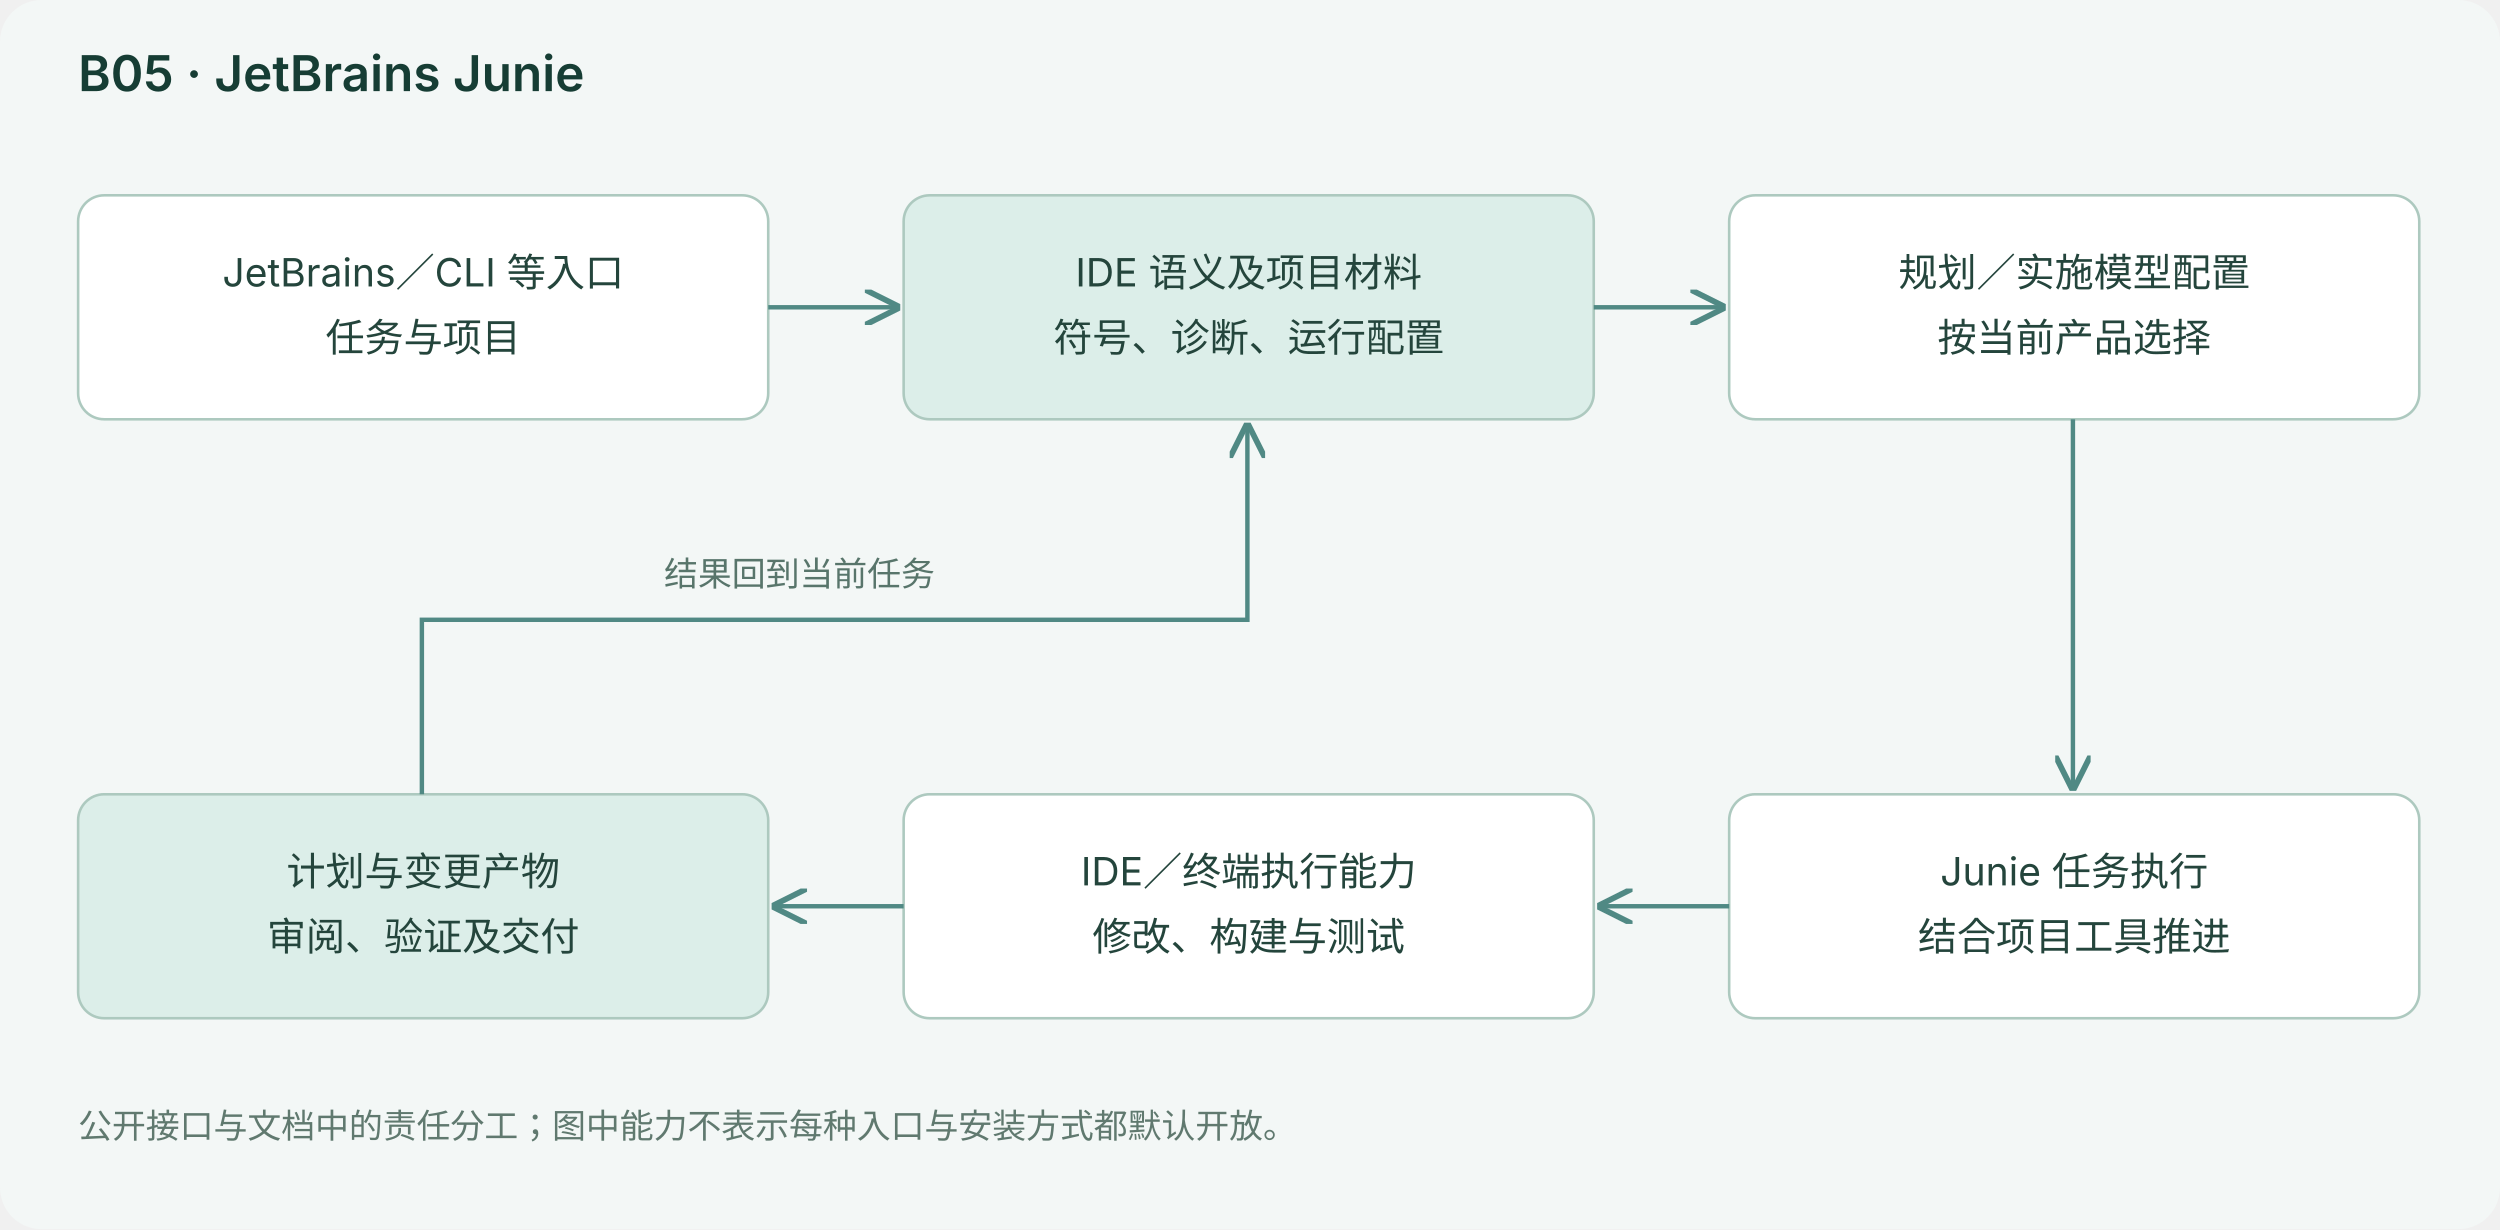
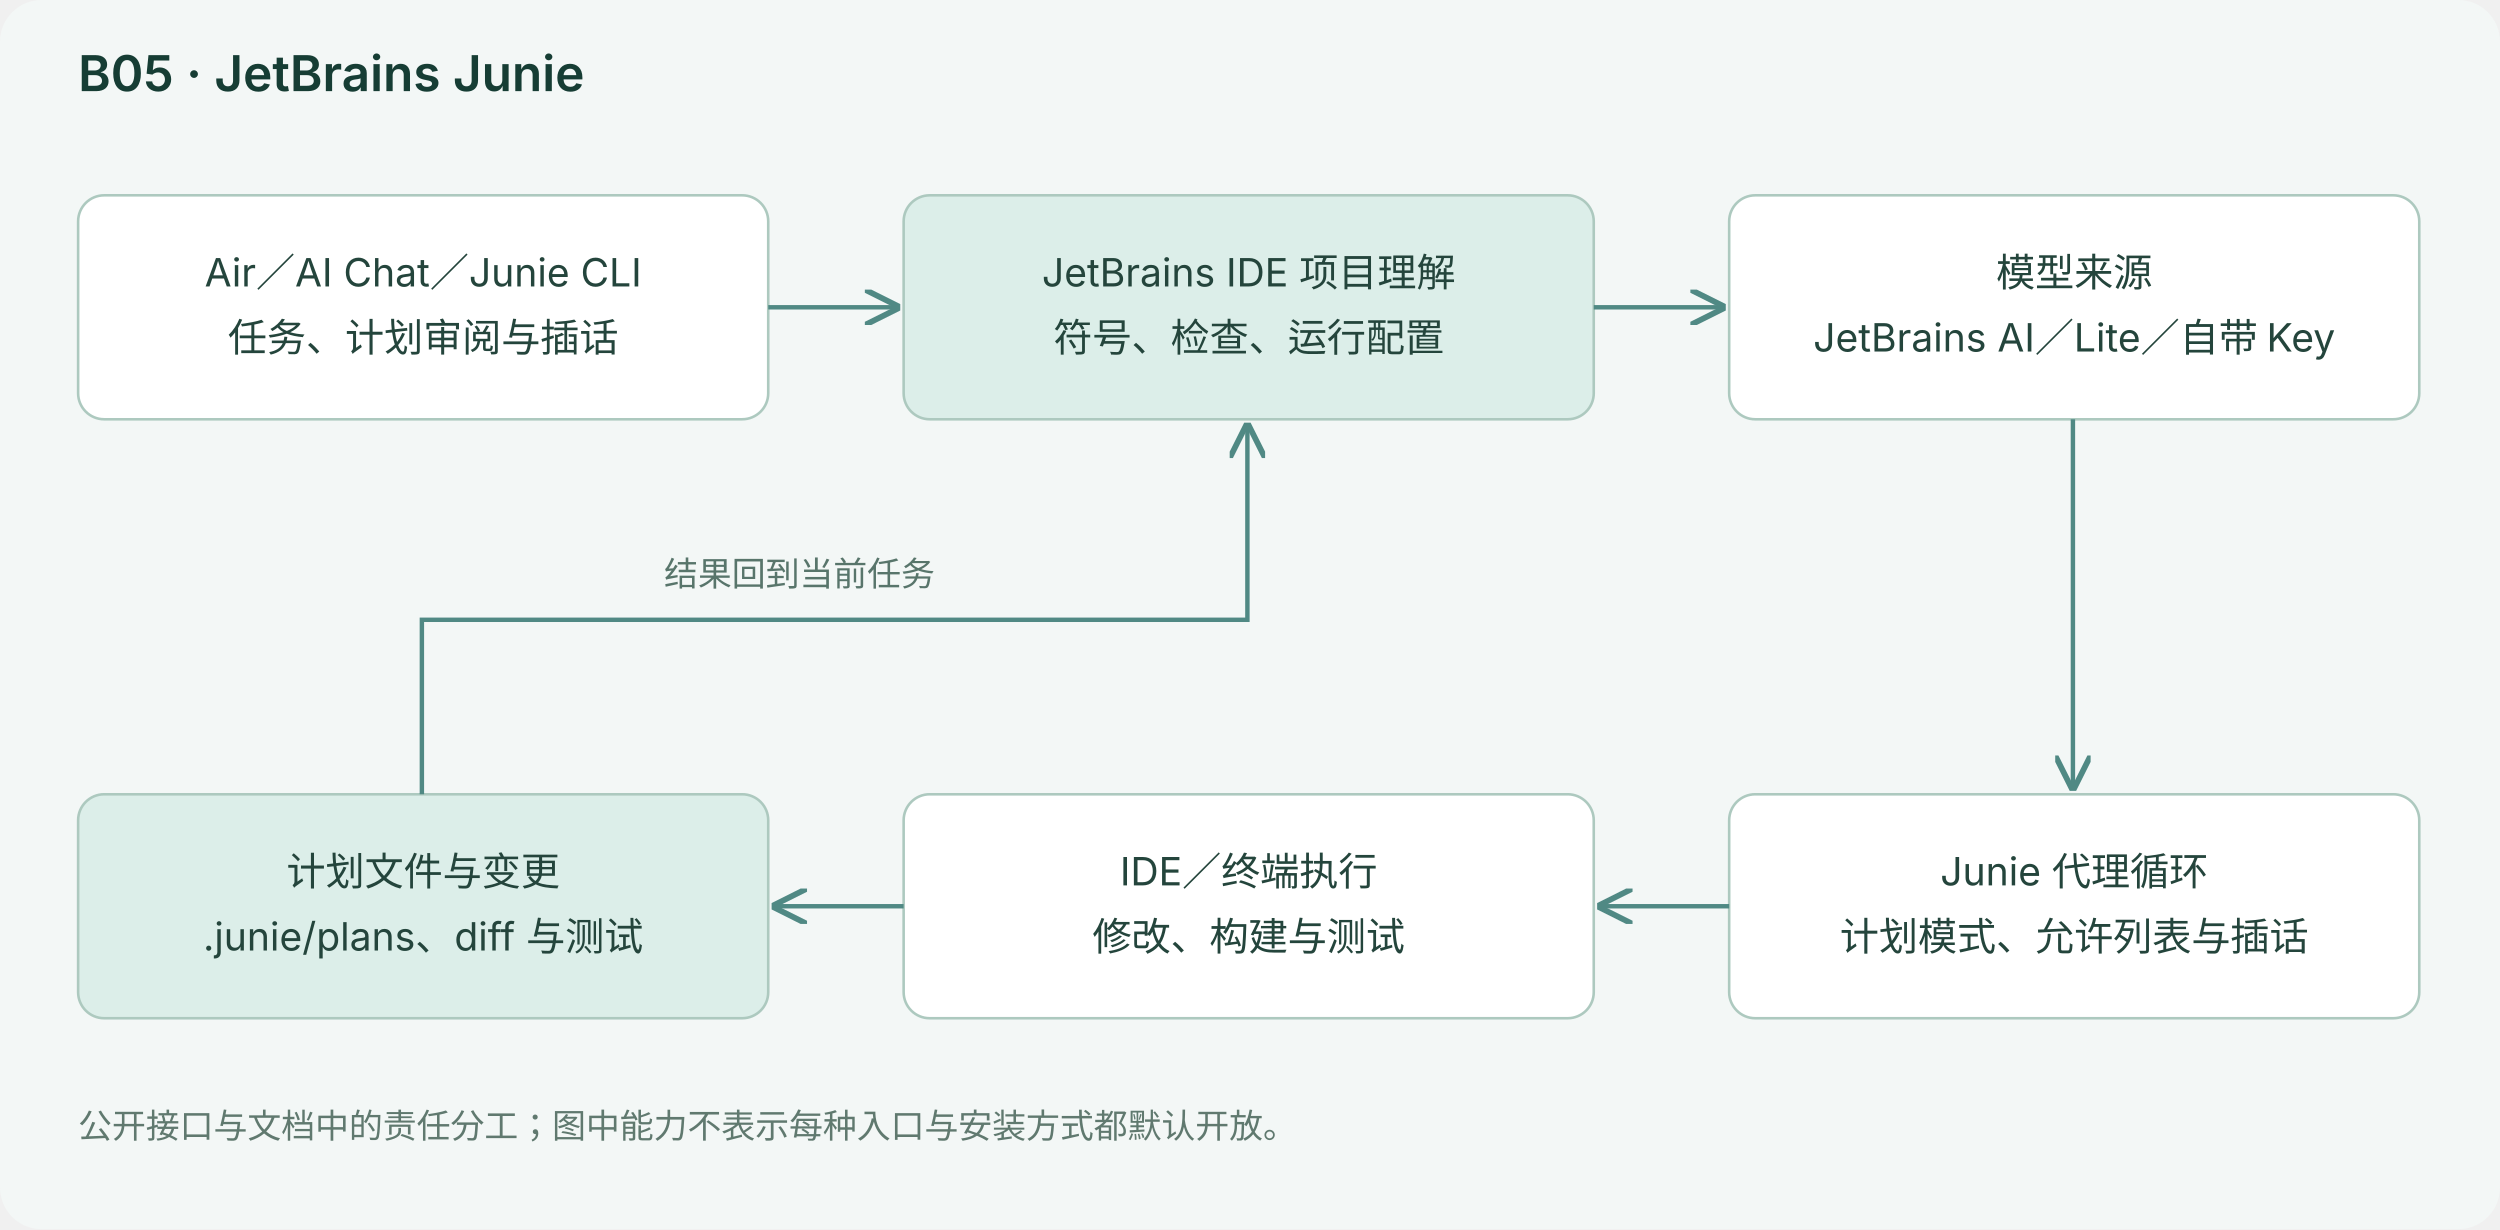
<svg xmlns="http://www.w3.org/2000/svg" viewBox="0 0 960 472" role="img" aria-label="B05 JetBrains Junie 架构示意">
  <defs>
    <marker id="arrow" markerWidth="8" markerHeight="8" refX="7" refY="4" orient="auto">
      <path d="M0 0 L8 4 L0 8" fill="none" stroke="#508984" stroke-width="1.3" />
    </marker>
  </defs>
  <style>text{font-family:system-ui,-apple-system,'PingFang SC','Microsoft YaHei',sans-serif}</style>
  <rect width="960" height="472" rx="16" fill="#f3f7f6" />
  <text x="30" y="35" font-size="19" font-weight="600" fill="#163d34">B05 · JetBrains Junie</text>
  <rect x="30" y="75" width="265" height="86" rx="10" fill="#ffffff" stroke="#adc9bf" />
-   <text x="162.5" y="110" text-anchor="middle" font-size="15" fill="#24453c">JetBrains／CLI 等入口</text>
-   <text x="162.5" y="135" text-anchor="middle" font-size="15" fill="#24453c">任务与项目</text>
+   <text x="162.5" y="110" text-anchor="middle" font-size="15" fill="#24453c">Air／AI Chat／Junie CLI</text>
+   <text x="162.5" y="135" text-anchor="middle" font-size="15" fill="#24453c">任务、计划审阅与插话</text>
  <rect x="347" y="75" width="265" height="86" rx="10" fill="#dceee9" stroke="#adc9bf" />
-   <text x="479.5" y="110" text-anchor="middle" font-size="15" fill="#24453c">IDE 语义及项目材料</text>
-   <text x="479.5" y="135" text-anchor="middle" font-size="15" fill="#24453c">符号、诊断、运行配置</text>
+   <text x="479.5" y="110" text-anchor="middle" font-size="15" fill="#24453c">JetBrains IDE 项目理解</text>
+   <text x="479.5" y="135" text-anchor="middle" font-size="15" fill="#24453c">符号、检查、运行配置</text>
  <rect x="664" y="75" width="265" height="86" rx="10" fill="#ffffff" stroke="#adc9bf" />
-   <text x="796.5" y="110" text-anchor="middle" font-size="15" fill="#24453c">规划／实施模型配置</text>
-   <text x="796.5" y="135" text-anchor="middle" font-size="15" fill="#24453c">按当前产品选择</text>
+   <text x="796.5" y="110" text-anchor="middle" font-size="15" fill="#24453c">模型来源</text>
+   <text x="796.5" y="135" text-anchor="middle" font-size="15" fill="#24453c">JetBrains AI／Lite／自带 Key</text>
  <rect x="30" y="305" width="265" height="86" rx="10" fill="#dceee9" stroke="#adc9bf" />
-   <text x="162.5" y="340" text-anchor="middle" font-size="15" fill="#24453c">计划与变更产物</text>
-   <text x="162.5" y="365" text-anchor="middle" font-size="15" fill="#24453c">审阅、验证及交付</text>
+   <text x="162.5" y="340" text-anchor="middle" font-size="15" fill="#24453c">计划文件与变更</text>
+   <text x="162.5" y="365" text-anchor="middle" font-size="15" fill="#24453c">.junie/plans、diff 与测试</text>
  <rect x="347" y="305" width="265" height="86" rx="10" fill="#ffffff" stroke="#adc9bf" />
-   <text x="479.5" y="340" text-anchor="middle" font-size="15" fill="#24453c">IDE／终端执行能力</text>
+   <text x="479.5" y="340" text-anchor="middle" font-size="15" fill="#24453c">IDE／终端执行</text>
  <text x="479.5" y="365" text-anchor="middle" font-size="15" fill="#24453c">修改、构建与测试</text>
  <rect x="664" y="305" width="265" height="86" rx="10" fill="#ffffff" stroke="#adc9bf" />
-   <text x="796.5" y="340" text-anchor="middle" font-size="15" fill="#24453c">Junie 任务执行</text>
-   <text x="796.5" y="365" text-anchor="middle" font-size="15" fill="#24453c">结合项目工具推进</text>
+   <text x="796.5" y="340" text-anchor="middle" font-size="15" fill="#24453c">Junie 代理循环</text>
+   <text x="796.5" y="365" text-anchor="middle" font-size="15" fill="#24453c">计划模式、允许列表与插话</text>
  <path d="M295 118 H344" fill="none" stroke="#508984" stroke-width="1.7" marker-end="url(#arrow)" />
  <path d="M612 118 H661" fill="none" stroke="#508984" stroke-width="1.7" marker-end="url(#arrow)" />
  <path d="M796 161 V302" fill="none" stroke="#508984" stroke-width="1.7" marker-end="url(#arrow)" />
  <path d="M664 348 H615" fill="none" stroke="#508984" stroke-width="1.7" marker-end="url(#arrow)" />
  <path d="M347 348 H298" fill="none" stroke="#508984" stroke-width="1.7" marker-end="url(#arrow)" />
  <path d="M162 305 V238 H479 V164" fill="none" stroke="#508984" stroke-width="1.7" marker-end="url(#arrow)" />
  <text x="255" y="225" font-size="13" fill="#58756b">结果回到当前任务</text>
  <text x="30" y="437" font-size="13" fill="#60796f">公开接口与文档中的责任分工；图中能力不表示每种入口与安装方式都默认开放。</text>
</svg>
